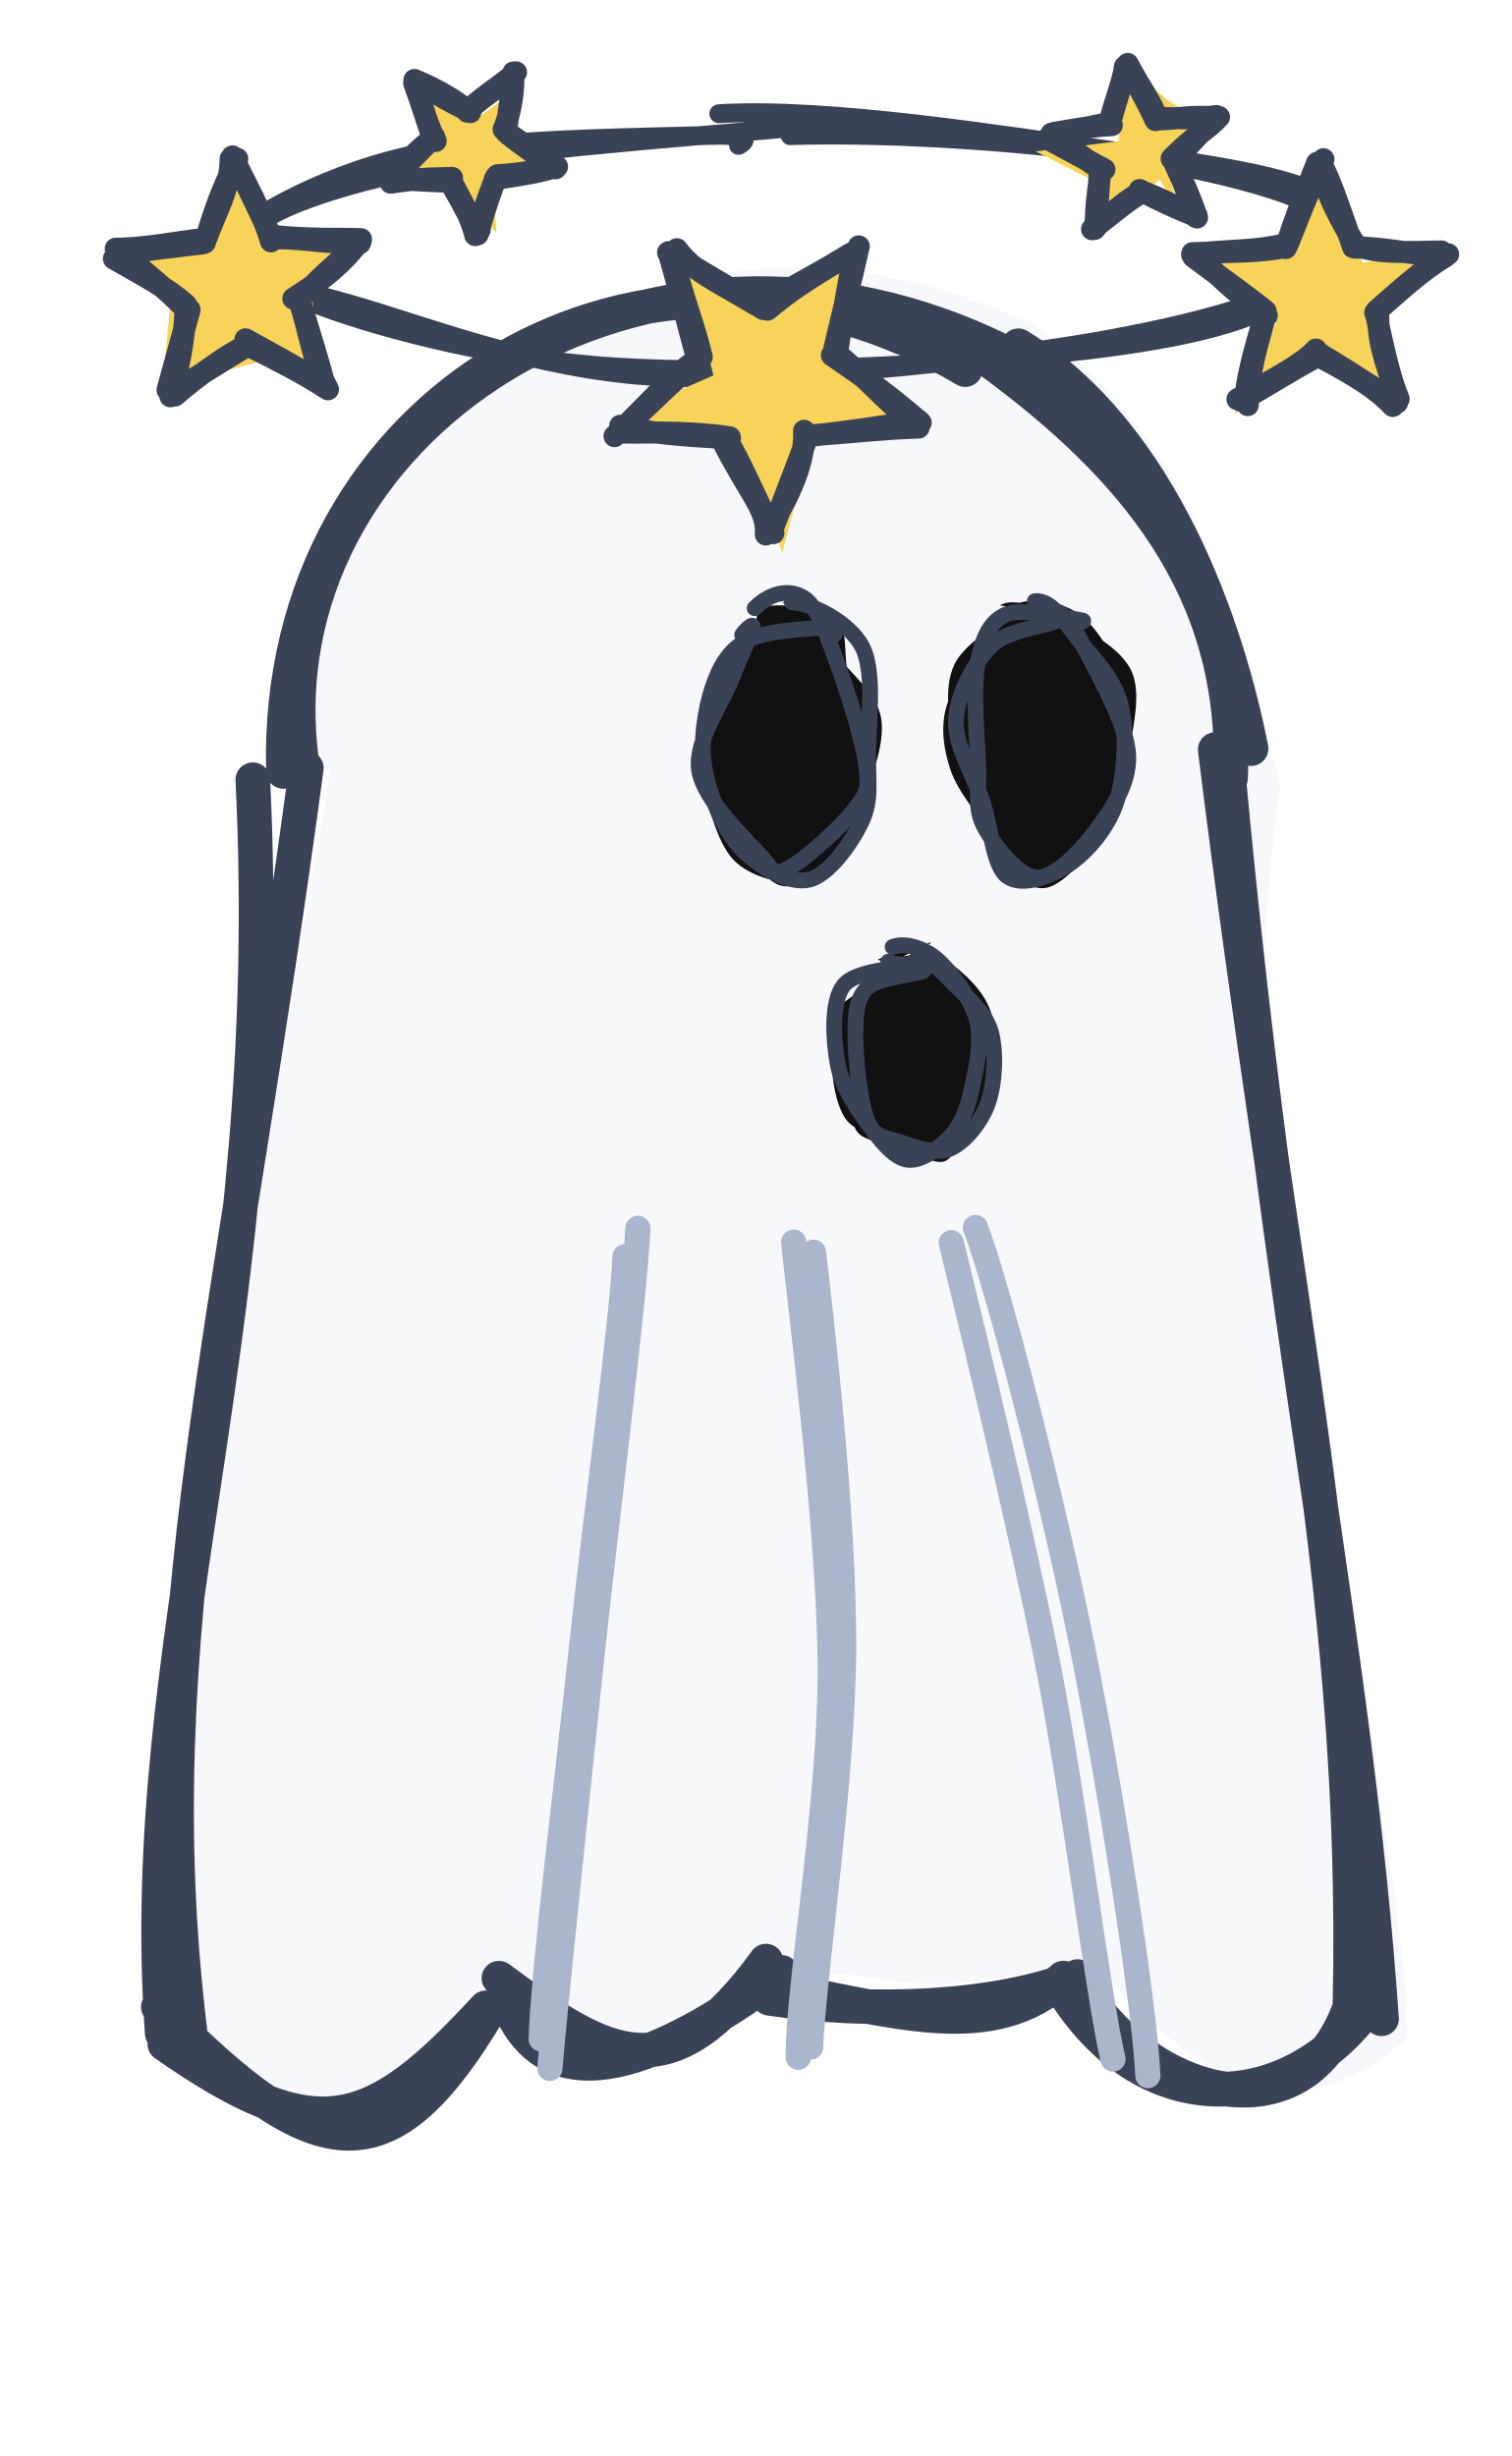
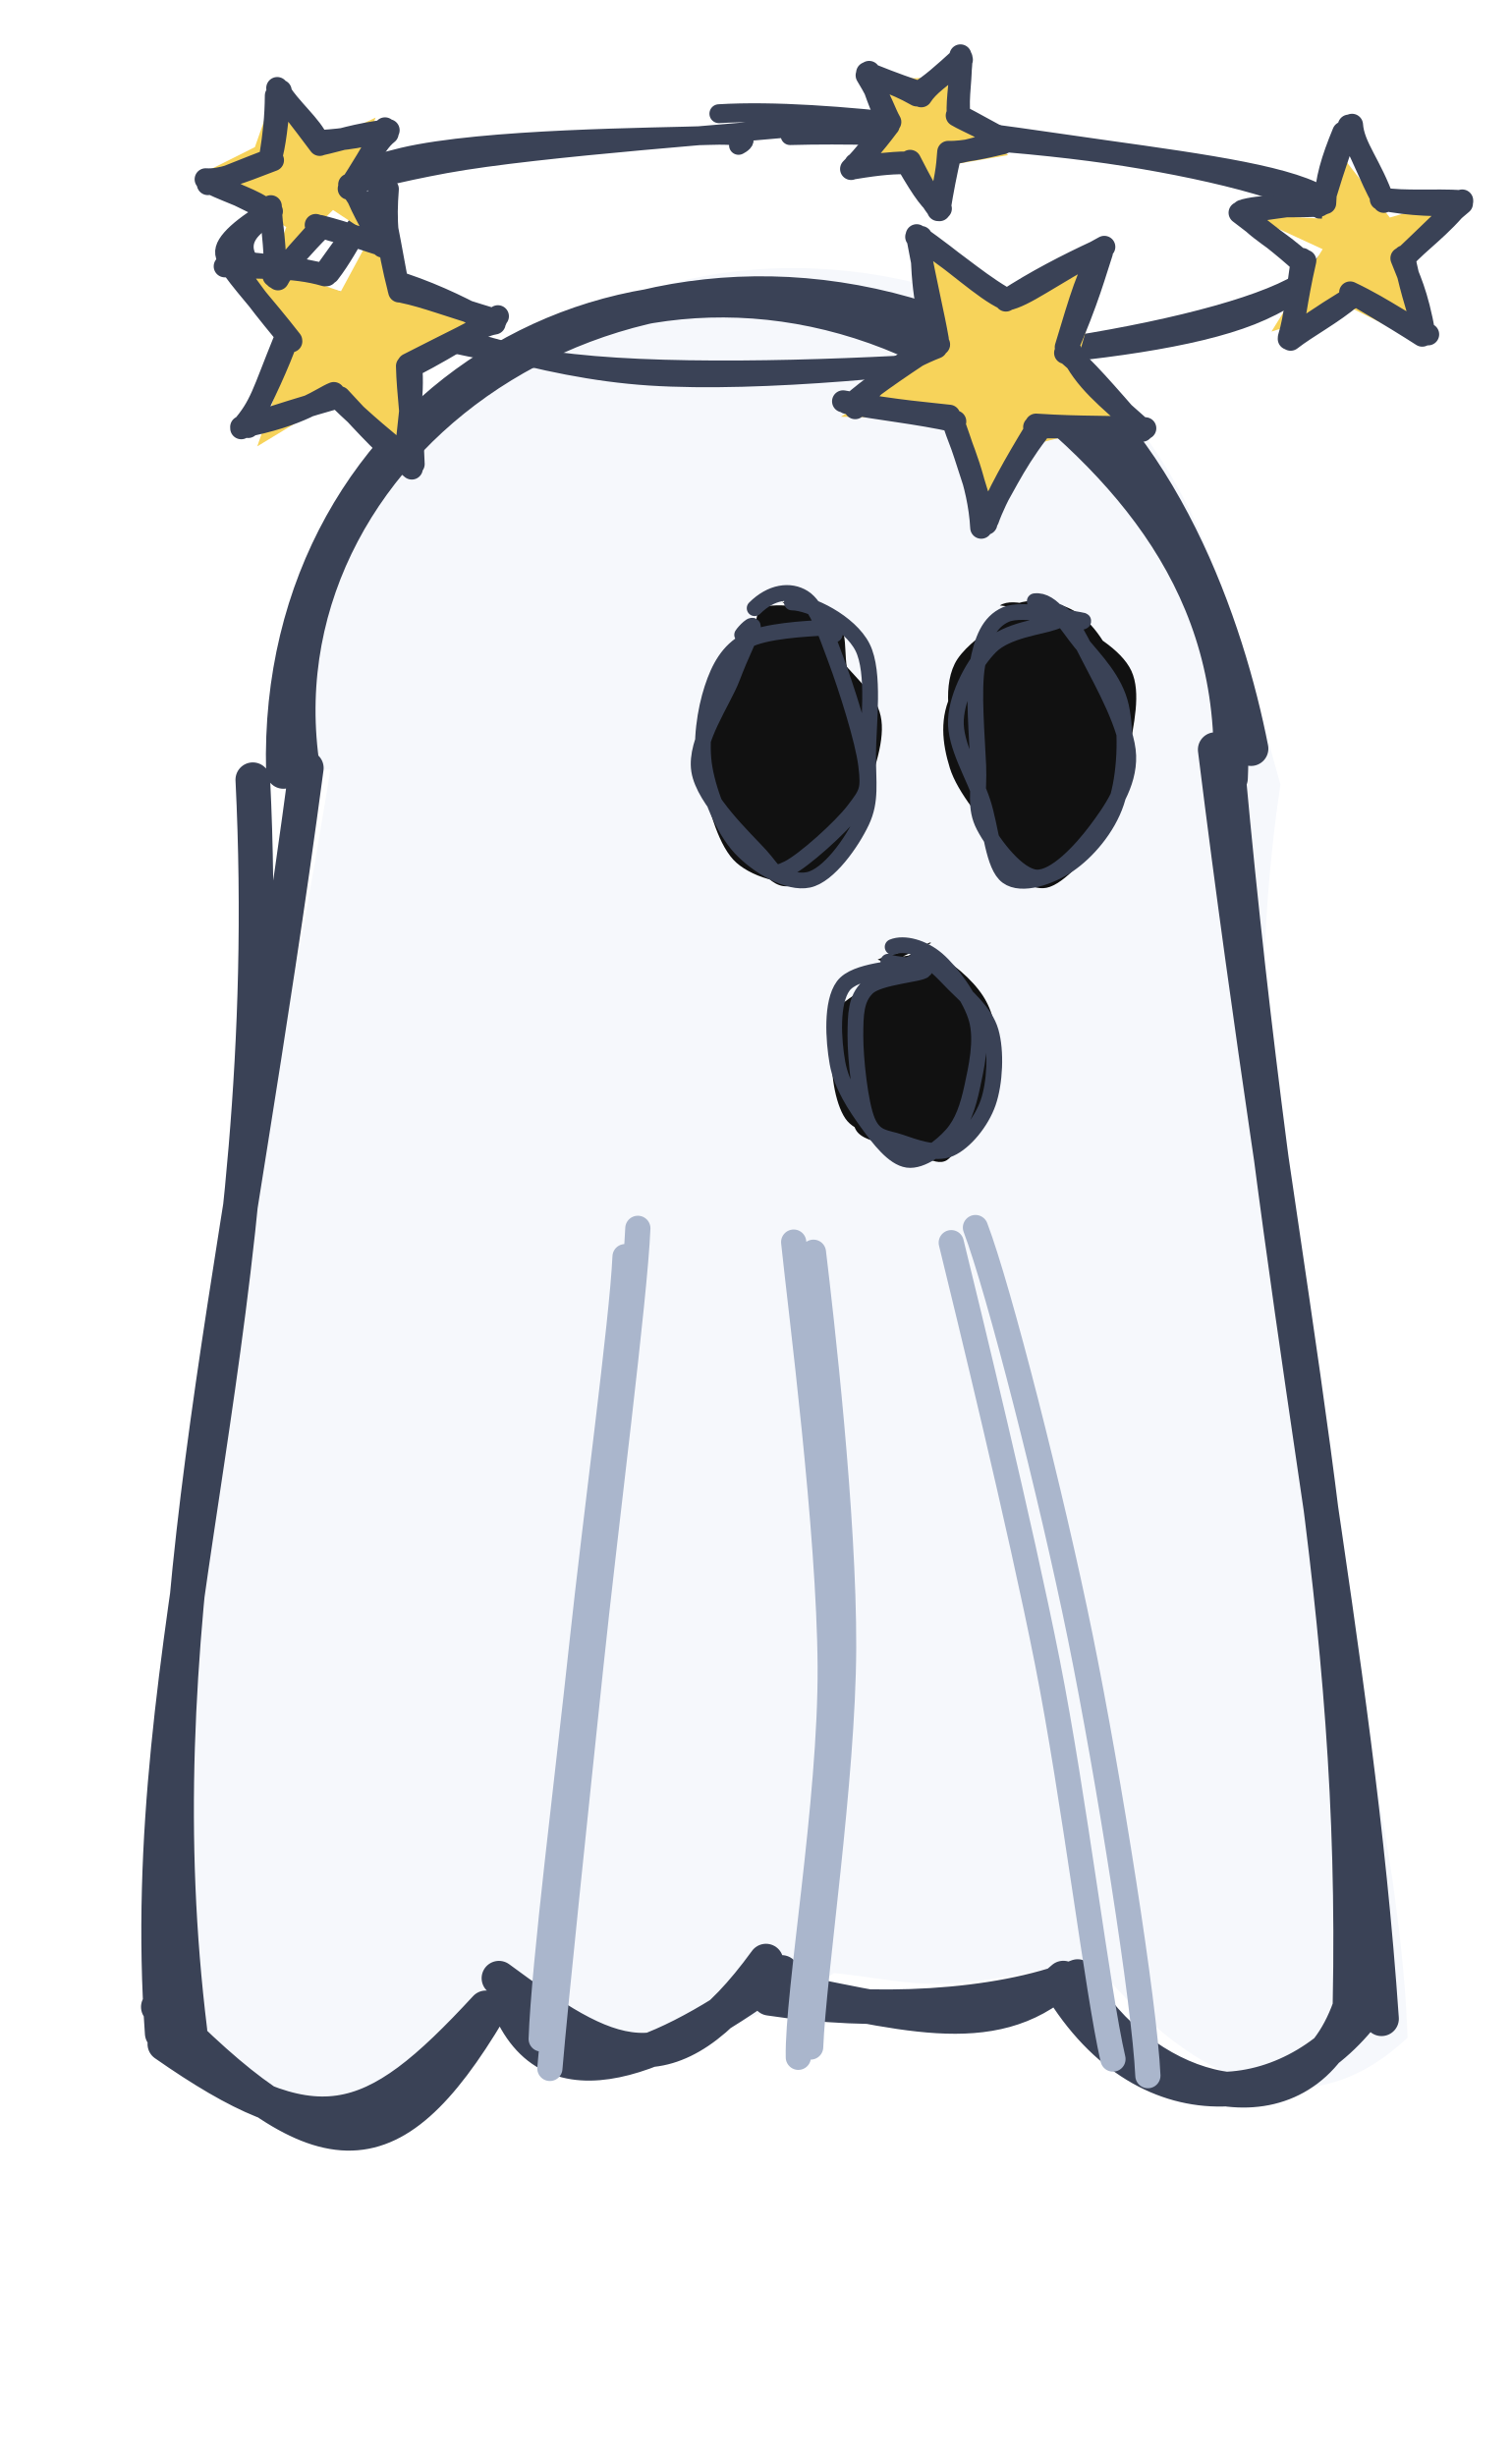
<svg xmlns="http://www.w3.org/2000/svg" width="96" height="156" viewBox="0 0 96 156">
  <g transform="translate(0 0)">
    <path d="M18 49 C20.806 24.599, 42.637 9.801, 65.677 20.621 C75.559 28.341, 77.312 35.388, 81.322 49.83 C76.634 81.62, 88.543 106.336, 89.403 129.421 C82.508 135.94, 75.105 131.64, 69.33 124.435 C59.009 126.808, 58.901 125.971, 52.977 125.323 C43.041 131.865, 36.517 129.5, 32.642 127.719 C21.921 135.728, 16.284 134.945, 12.772 129.352 C8.305 104.853, 15.704 81.738, 20.986 48.881 C18 49, 18 49, 18 49" stroke="none" stroke-width="0" fill="#f6f8fc" stroke-linecap="round" stroke-linejoin="round" />
    <path d="M18 49 C17.381 25.276, 41.213 11.472, 61.305 23.477 M19.157 48.351 C16.373 27.537, 40.931 10.773, 64.092 22.536 M63 23.019 C71.792 29.5, 78.714 37.344, 78.155 49.437 M64.679 21.963 C73.86 27.604, 77.987 40.016, 79.459 47.551 M78 49 C81.198 83.992, 86.11 104.492, 87.747 128.227 M77.184 47.613 C81.83 85.043, 86.27 102.035, 85.745 127.299 M87.238 127 C82.592 134, 72.956 135.528, 67.269 126.032 M85.721 127.529 C82.779 135.76, 73.69 133.221, 69.345 127.251 M68.444 125.548 C63.263 127.601, 55.333 127.916, 48.867 126.927 M67.536 125.644 C62.985 129.766, 57.036 127.746, 48.768 126.196 M49.651 125.286 C43.005 130.155, 35.479 134.118, 32.486 127.767 M48.651 124.565 C42.479 133.054, 38.649 130.777, 31.69 125.651 M30.857 127.535 C23.519 135.481, 20.125 136.576, 10.47 129.832 M31.093 127.671 C24.747 138.334, 20.295 137.955, 10.056 127.477 M12.063 129 C9.019 104.229, 14.796 83.791, 19.456 48.783 M10.303 129.15 C8.536 104.336, 17.739 83.715, 16.057 49.526 M18 49 C18 49, 18 49, 18 49 M18 49 C18 49, 18 49, 18 49" stroke="#3a4256" stroke-width="2.2" fill="none" stroke-linecap="round" stroke-linejoin="round" />
    <path d="M40.512 78.021 C40.332 82.428, 38.45 96.999, 37.519 105.892 C36.588 114.786, 35.28 127.132, 34.925 131.382 M39.699 79.82 C39.512 83.907, 37.841 96.201, 36.953 104.483 C36.065 112.765, 34.536 124.829, 34.373 129.511" stroke="#aab6cc" stroke-width="1.6" fill="none" stroke-linecap="round" stroke-linejoin="round" />
    <path d="M51.665 79.539 C52.162 83.71, 53.612 96.247, 53.583 104.661 C53.553 113.075, 51.663 125.46, 51.489 130.022 M50.41 78.896 C50.851 83.164, 52.679 97.212, 52.729 105.842 C52.778 114.472, 50.626 126.597, 50.705 130.676" stroke="#aab6cc" stroke-width="1.6" fill="none" stroke-linecap="round" stroke-linejoin="round" />
    <path d="M60.418 78.932 C61.471 83.222, 64.807 96.91, 66.519 105.553 C68.23 114.195, 69.72 126.621, 70.689 130.787 M61.955 77.972 C63.444 81.881, 66.786 94.988, 68.611 103.966 C70.437 112.944, 72.703 127.286, 72.907 131.84" stroke="#aab6cc" stroke-width="1.6" fill="none" stroke-linecap="round" stroke-linejoin="round" />
    <path d="M49.675 38.23 C50.763 38.342, 52.429 40.748, 53.48 42.002 C54.532 43.256, 55.788 44.239, 55.983 45.753 C56.179 47.268, 55.4 49.417, 54.656 51.09 C53.911 52.763, 52.828 55.17, 51.516 55.79 C50.204 56.41, 47.921 55.808, 46.783 54.808 C45.644 53.808, 45.024 51.396, 44.685 49.789 C44.346 48.182, 44.243 46.811, 44.749 45.166 C45.254 43.52, 46.591 40.969, 47.719 39.914 C48.847 38.859, 50.79 38.836, 51.517 38.837 C52.244 38.838, 52.054 39.676, 52.081 39.922 M48.176 38.635 C49.337 38.188, 52.06 38.6, 53.013 39.326 C53.966 40.053, 53.504 41.381, 53.896 42.994 C54.287 44.607, 55.322 47.208, 55.361 49.005 C55.399 50.801, 55.065 52.56, 54.127 53.772 C53.188 54.985, 50.996 56.476, 49.729 56.279 C48.463 56.082, 47.383 53.869, 46.528 52.591 C45.672 51.313, 44.543 50.328, 44.597 48.608 C44.651 46.889, 46.344 43.662, 46.851 42.275 C47.359 40.888, 47.446 40.765, 47.642 40.288 C47.838 39.81, 47.796 39.269, 48.025 39.409" stroke="none" stroke-width="0" fill="#111" stroke-linecap="round" stroke-linejoin="round" />
    <path d="M50.297 38.267 C51.45 38.271, 53.976 39.512, 54.783 41.114 C55.589 42.716, 55.146 46.034, 55.137 47.879 C55.128 49.724, 55.359 50.849, 54.729 52.183 C54.099 53.517, 52.64 55.605, 51.356 55.884 C50.073 56.163, 48.13 55.034, 47.03 53.857 C45.93 52.679, 45.056 50.506, 44.757 48.818 C44.458 47.131, 44.791 45.086, 45.234 43.733 C45.678 42.379, 46.258 41.338, 47.418 40.695 C48.578 40.053, 51.263 39.941, 52.193 39.876 C53.122 39.81, 53.071 40.332, 52.995 40.302 M47.931 38.632 C48.976 37.586, 50.183 37.425, 51.043 37.968 C51.902 38.511, 52.426 40.117, 53.088 41.89 C53.75 43.663, 54.82 47.012, 55.013 48.606 C55.206 50.2, 55.073 50.358, 54.243 51.452 C53.414 52.547, 51.028 54.693, 50.037 55.173 C49.046 55.654, 49.235 55.373, 48.297 54.335 C47.358 53.297, 44.704 50.828, 44.406 48.945 C44.108 47.062, 45.942 44.549, 46.509 43.04 C47.077 41.53, 47.705 40.342, 47.81 39.889 C47.914 39.437, 47.246 40.138, 47.137 40.323" stroke="#3a4256" stroke-width="1" fill="none" stroke-linecap="round" stroke-linejoin="round" />
    <path d="M64.039 38.659 C64.991 37.835, 67.103 38.131, 68.255 38.821 C69.407 39.511, 70.596 41.236, 70.952 42.8 C71.308 44.365, 70.644 46.609, 70.392 48.209 C70.139 49.809, 70.177 51.288, 69.439 52.4 C68.702 53.512, 66.97 54.73, 65.967 54.883 C64.963 55.035, 64.359 54.333, 63.42 53.317 C62.48 52.3, 60.816 50.351, 60.329 48.784 C59.843 47.217, 59.639 45.538, 60.502 43.913 C61.365 42.288, 64.73 39.937, 65.509 39.034 C66.287 38.131, 65.398 38.366, 65.173 38.495 M63.505 38.457 C64.422 37.864, 66.416 38.715, 67.808 39.407 C69.2 40.099, 71.209 41.214, 71.858 42.61 C72.506 44.007, 71.987 46.091, 71.699 47.787 C71.412 49.484, 71.005 51.357, 70.133 52.791 C69.261 54.225, 67.606 56.17, 66.468 56.39 C65.329 56.609, 64.241 55.467, 63.302 54.108 C62.362 52.75, 61.275 50.23, 60.83 48.239 C60.386 46.249, 59.808 43.853, 60.636 42.167 C61.464 40.482, 64.933 38.697, 65.798 38.127 C66.664 37.556, 65.839 38.444, 65.827 38.743" stroke="none" stroke-width="0" fill="#111" stroke-linecap="round" stroke-linejoin="round" />
    <path d="M65.723 38.189 C66.843 38.047, 67.732 39.705, 68.645 40.819 C69.559 41.933, 70.826 43.183, 71.202 44.872 C71.579 46.562, 71.459 49.283, 70.904 50.957 C70.349 52.632, 69.026 54.133, 67.872 54.919 C66.719 55.704, 64.891 56.334, 63.981 55.67 C63.071 55.007, 62.957 52.595, 62.412 50.937 C61.868 49.279, 60.631 47.368, 60.714 45.722 C60.797 44.077, 61.878 42.1, 62.911 41.066 C63.943 40.033, 66.111 39.814, 66.91 39.52 C67.708 39.227, 67.739 39.319, 67.7 39.305 M66.921 38.782 C67.776 38.861, 68.445 40.305, 69.235 41.842 C70.025 43.378, 71.6 46.181, 71.661 48.001 C71.723 49.821, 70.575 51.474, 69.604 52.763 C68.634 54.053, 67.024 55.785, 65.839 55.737 C64.654 55.688, 63.112 53.658, 62.494 52.473 C61.877 51.288, 62.204 50.335, 62.134 48.628 C62.065 46.92, 61.783 43.827, 62.075 42.229 C62.367 40.63, 62.803 39.509, 63.887 39.034 C64.971 38.559, 67.884 39.282, 68.578 39.377 C69.272 39.472, 68.196 39.593, 68.051 39.604" stroke="#3a4256" stroke-width="1" fill="none" stroke-linecap="round" stroke-linejoin="round" />
    <path d="M50.183 8.613 C57.085 8.423, 65.721 9.044, 71.5 9.961 C77.28 10.877, 83.536 12.429, 84.863 14.11 C86.19 15.79, 83.142 18.591, 79.465 20.045 C75.787 21.499, 69.753 22.305, 62.799 22.833 C55.846 23.36, 44.917 23.818, 37.744 23.212 C30.57 22.606, 23.374 20.643, 19.756 19.196 C16.138 17.749, 14.616 15.996, 16.037 14.531 C17.458 13.066, 22.339 11.501, 28.282 10.406 C34.224 9.312, 47.749 8.411, 51.691 7.965 C55.633 7.518, 52.118 7.565, 51.933 7.727 M45.659 7.222 C52.622 6.805, 63.752 8.597, 70.191 9.501 C76.631 10.405, 82.322 11.186, 84.294 12.648 C86.267 14.11, 85.13 16.662, 82.024 18.271 C78.918 19.88, 72.453 21.368, 65.661 22.304 C58.869 23.241, 48.379 24.35, 41.273 23.89 C34.167 23.43, 27.522 20.89, 23.025 19.545 C18.528 18.199, 13.86 17.412, 14.291 15.816 C14.723 14.22, 20.48 11.172, 25.611 9.97 C30.743 8.768, 41.528 8.727, 45.079 8.603 C48.63 8.48, 46.751 9.304, 46.916 9.229" stroke="#3a4256" stroke-width="1.2" fill="none" stroke-linecap="round" stroke-linejoin="round" />
-     <path d="M84.335 10.499 L86.559 16.711 L90.625 15.743 L86.87 21.043 L88.378 25.871 L83.521 22.335 L78.406 26.315 L81.195 20.158 L75.638 16.961 L81.514 16.216" stroke="none" stroke-width="0" fill="#f7d35a" stroke-linecap="round" stroke-linejoin="round" />
-     <path d="M83.993 10.21 C83.973 11.524, 84.44 12.784, 85.978 15.393 M83.925 10.426 C84.465 11.383, 84.963 12.852, 85.943 15.703 M86.259 15.618 C87.484 16.11, 89.253 16.01, 91.554 15.972 M86.062 15.732 C87.399 15.691, 88.8 16.001, 91.68 16.308 M91.978 16.148 C90.524 16.999, 89.325 18.07, 87.446 19.716 M91.809 16.283 C90.121 17.297, 88.695 18.685, 87.346 19.851 M87.542 20.14 C87.515 22.115, 88.341 23.664, 88.671 25.274 M87.408 20.014 C87.83 21.913, 88.252 23.972, 88.833 25.337 M88.463 25.786 C87.052 24.279, 84.779 23.21, 83.825 22.65 M88.738 25.572 C87.546 24.868, 86.332 23.966, 83.78 22.454 M83.581 22.203 C82.808 23.056, 81.231 23.914, 78.596 25.361 M83.903 22.511 C82.13 23.436, 80.293 24.631, 78.802 25.45 M79.251 25.731 C79.326 23.389, 79.943 21.657, 80.316 20.215 M79.072 25.497 C79.199 24.13, 79.498 22.812, 80.358 19.956 M80.46 20.05 C79.026 19.029, 77.968 18.106, 75.982 16.176 M80.39 19.764 C79.348 18.911, 78.19 18.11, 75.798 16.318 M75.738 16.08 C78.204 15.986, 80.223 16.022, 81.615 15.676 M75.714 16.168 C77.63 15.865, 79.461 16.01, 81.451 15.552 M81.692 15.714 C82.089 14.878, 82.582 13.328, 84.056 10.115 M81.661 15.757 C82.253 13.816, 83.01 12.001, 83.654 10.342" stroke="#3a4256" stroke-width="1.4" fill="none" stroke-linecap="round" stroke-linejoin="round" />
-     <path d="M54.454 15.719 L52.433 22.45 L58.715 26.526 L51.682 27.46 L49.69 35.1 L46.687 27.253 L38.879 26.679 L45.314 23.84 L43.344 16.116 L48.416 20.078" stroke="none" stroke-width="0" fill="#f7d35a" stroke-linecap="round" stroke-linejoin="round" />
-     <path d="M54.316 16.154 C54.047 17.023, 53.723 18.836, 53.129 22.609 M54.543 15.649 C54.12 17.557, 53.726 19.01, 52.925 22.436 M53.121 22.437 C54.968 23.953, 56.048 25.256, 57.91 26.811 M52.836 22.563 C54.44 23.661, 56.336 24.982, 58.477 26.846 M58.347 27.157 C56.097 27.228, 54.405 27.438, 51.483 27.654 M58.352 26.714 C56.11 27.099, 53.793 27.417, 51.384 27.701 M51.07 27.361 C51.146 28.646, 50.663 30.855, 48.638 33.861 M51.309 27.68 C50.58 29.686, 49.766 31.762, 49.006 33.77 M48.641 33.949 C48.752 32.338, 47.615 31.439, 45.822 27.873 M49.124 33.861 C48.016 31.704, 47.011 29.221, 46.053 27.734 M46.362 27.828 C43.647 27.715, 40.79 27.47, 39.393 27.043 M46.358 27.78 C43.352 27.323, 40.572 27.53, 39.352 27.467 M39.031 27.704 C40.877 26.004, 42.59 23.921, 44.296 22.825 M39.484 27.352 C41.219 25.715, 42.995 23.942, 44.392 22.823 M44.57 22.676 C44.011 20.203, 42.699 17.275, 42.929 16.131 M44.256 22.686 C43.615 20.379, 43.095 18.15, 42.459 16.016 M42.992 15.829 C44.04 17.249, 45.306 17.734, 48.488 19.632 M42.429 16.039 C44.58 17.165, 46.633 18.575, 48.442 19.467 M48.822 19.128 C50.901 17.888, 52.762 16.939, 53.977 16.14 M48.745 19.672 C50.144 18.514, 51.408 17.628, 54.402 15.913" stroke="#3a4256" stroke-width="1.4" fill="none" stroke-linecap="round" stroke-linejoin="round" />
-     <path d="M22.718 15.04 L19.804 18.054 L20.165 24.391 L16.578 22.955 L10.302 24.575 L10.872 18.805 L7.105 16.367 L13.927 14.913 L14.207 9.274 L17.139 15.729" stroke="none" stroke-width="0" fill="#f7d35a" stroke-linecap="round" stroke-linejoin="round" />
-     <path d="M22.795 15.379 C22.462 15.789, 21.555 17.131, 18.63 18.964 M22.896 15.354 C21.9 16.353, 20.729 17.143, 19.006 19.051 M19.017 19.136 C19.641 20.908, 19.806 22.843, 20.831 24.727 M19.081 19.231 C19.637 21.046, 20.299 23.211, 20.622 24.455 M20.456 24.446 C19.375 23.561, 17.625 22.698, 15.593 21.552 M20.63 24.601 C19.259 23.722, 17.829 22.97, 15.529 21.836 M15.498 22.009 C14.214 22.681, 12.52 23.91, 11.107 25.127 M15.684 21.98 C14.189 22.872, 12.893 23.724, 10.876 24.916 M10.639 24.769 C10.842 24.043, 11.213 22.694, 12.043 19.67 M10.824 25.173 C11.329 23.44, 11.7 21.705, 11.789 19.634 M11.815 19.358 C10.508 18.194, 9.057 17.488, 7.234 16.43 M11.83 19.654 C11.016 18.865, 9.943 17.807, 7.639 16.024 M7.351 15.8 C9.22 15.802, 11.689 15.295, 12.81 15.2 M7.592 16.129 C8.847 15.945, 10.294 15.771, 12.925 15.45 M13.117 15.116 C13.635 13.619, 14.652 11.926, 14.648 10.077 M13.008 15.413 C13.443 14.013, 13.917 12.344, 15.071 10.087 M14.99 10.352 C15.477 11.455, 16.727 13.597, 17.215 15.332 M14.767 9.934 C15.764 11.894, 16.667 13.872, 17.301 15.183 M17.688 15.144 C18.793 15.086, 20.809 15.473, 22.854 15.45 M17.255 14.98 C19.703 15.245, 21.808 15.135, 22.93 15.192" stroke="#3a4256" stroke-width="1.4" fill="none" stroke-linecap="round" stroke-linejoin="round" />
-     <path d="M34.505 10.259 L31.322 11.492 L31.533 14.788 L27.966 11.316 L25.265 11.74 L27.234 7.8 L26.03 6.415 L30.52 7.343 L32.959 5.567 L31.846 9.095" stroke="none" stroke-width="0" fill="#f7d35a" stroke-linecap="round" stroke-linejoin="round" />
-     <path d="M35.38 10.581 C34.376 10.898, 33.54 11.058, 31.427 11.372 M35.165 10.598 C34.068 10.853, 33.134 11.034, 31.589 11.133 M31.497 11.246 C31.072 12.361, 30.507 13.832, 30.471 14.597 M31.512 11.304 C31.236 12.036, 30.894 12.874, 30.334 14.891 M30.183 14.934 C29.91 13.833, 29.322 12.691, 28.611 11.428 M30.412 14.708 C29.854 14.002, 29.502 13.097, 28.58 11.554 M28.71 11.295 C27.85 11.354, 27.191 11.243, 24.818 11.603 M28.602 11.532 C27.654 11.536, 26.559 11.44, 24.985 11.371 M25.094 11.529 C25.379 10.858, 26.07 9.876, 27.37 8.896 M24.851 11.439 C25.528 10.863, 25.966 10.238, 27.582 8.699 M27.674 8.955 C27.139 7.904, 26.932 7.117, 26.42 5.379 M27.471 8.7 C27.172 7.896, 26.874 6.831, 26.307 5.282 M26.323 5.079 C27.808 5.698, 28.806 6.303, 29.87 7.123 M26.397 5.259 C27.628 5.836, 28.65 6.554, 29.745 7.007 M29.679 7.094 C30.358 6.331, 31.657 5.581, 32.63 4.743 M29.706 7.033 C30.835 5.989, 32.133 5.21, 32.775 4.594 M32.601 4.823 C32.644 6.174, 32.279 7.604, 31.992 8.2 M32.612 4.602 C32.462 6.213, 32.233 7.686, 32.132 8.316 M31.988 8.224 C32.837 8.957, 33.673 9.275, 35.194 10.683 M32.129 8.384 C33.05 9.174, 34.036 9.814, 35.287 10.689" stroke="#3a4256" stroke-width="1.4" fill="none" stroke-linecap="round" stroke-linejoin="round" />
-     <path d="M74.839 13.303 L73.657 11.413 L69.798 14.669 L70.006 11.762 L65.782 9.615 L71.034 8.971 L71.328 3.873 L74.211 6.404 L76.05 7.488 L74.258 10.94" stroke="none" stroke-width="0" fill="#f7d35a" stroke-linecap="round" stroke-linejoin="round" />
-     <path d="M75.991 13.655 C75.355 13.571, 74.538 12.941, 72.536 12.156 M75.943 13.707 C74.969 13.344, 73.759 12.794, 72.381 12.069 M72.415 12.241 C71.253 12.868, 70.058 14.088, 69.5 14.464 M72.404 12.294 C71.445 12.859, 70.562 13.665, 69.362 14.56 M69.627 14.423 C69.545 13.11, 69.783 12.16, 69.879 10.885 M69.516 14.545 C69.661 13.628, 69.758 12.658, 69.859 10.72 M70.146 10.764 C68.884 10.078, 67.873 9.534, 66.528 8.809 M70.029 10.808 C69.247 10.366, 68.478 9.746, 66.795 8.48 M66.949 8.442 C67.626 8.346, 69.061 8.027, 70.617 7.947 M66.787 8.673 C68.163 8.285, 69.342 8.029, 70.532 7.799 M70.472 7.821 C70.726 6.63, 71.343 5.179, 71.445 4.245 M70.507 7.787 C70.8 6.738, 71.216 5.354, 71.628 4.093 M71.627 4.061 C72.446 5.635, 73.236 6.602, 73.498 7.579 M71.614 4.204 C72.022 5.039, 72.581 5.916, 73.396 7.632 M73.36 7.576 C74.446 7.621, 75.516 7.319, 77.259 7.454 M73.488 7.48 C74.572 7.517, 75.785 7.575, 77.268 7.372 M77.426 7.431 C76.633 8.293, 75.811 8.638, 74.414 10.071 M77.141 7.494 C76.601 8.103, 76.01 8.664, 74.641 10.18 M74.546 10.249 C75.22 11.683, 75.713 12.851, 76.029 13.814 M74.667 10.227 C74.996 10.972, 75.203 11.846, 75.94 13.772" stroke="#3a4256" stroke-width="1.4" fill="none" stroke-linecap="round" stroke-linejoin="round" />
+     <path d="M70.377 16.113 L68.28 23.423 L71.35 26.801 L65.215 28.33 L62.282 33.555 L60.276 26.59 L53.412 26.47 L60.342 21.964 L58.146 15.837 L63.731 19.54" stroke="none" stroke-width="0" fill="#f7d35a" stroke-linecap="round" stroke-linejoin="round" />
+     <path d="M70.065 15.792 C69.072 17.361, 68.651 18.877, 67.691 22.051 M69.986 16.045 C69.587 17.228, 69.14 18.991, 67.65 22.416 M68.021 22.316 C68.853 24.148, 70.34 25.292, 72.244 26.996 M67.789 22.45 C68.922 23.396, 70.099 24.761, 72.392 27.391 M72.742 27.203 C70.627 27.061, 68.799 27.169, 65.802 26.971 M72.543 27.361 C69.997 27.055, 67.773 27.182, 65.684 27.13 M65.913 27.469 C64.279 29.611, 63.645 31.232, 62.566 32.919 M65.756 27.321 C64.506 29.366, 63.259 31.567, 62.756 32.992 M62.322 33.519 C62.164 30.595, 60.975 28.179, 60.582 26.932 M62.646 33.269 C62.184 31.729, 61.679 29.948, 60.529 26.702 M60.295 26.407 C59.145 26.266, 57.074 26.134, 53.547 25.492 M60.673 26.768 C58.253 26.225, 55.78 25.996, 53.79 25.597 M54.316 25.926 C55.645 23.996, 57.621 22.804, 59.476 22.075 M54.107 25.651 C55.186 24.698, 56.483 23.785, 59.526 21.771 M59.645 21.88 C58.882 20.158, 58.567 18.561, 58.507 15.053 M59.563 21.546 C59.296 19.996, 58.909 18.518, 58.292 15.22 M58.222 14.941 C60.634 16.586, 62.502 18.389, 63.833 18.995 M58.193 15.044 C60.062 16.136, 61.799 17.752, 63.64 18.849 M63.924 19.04 C65.139 18.78, 66.464 17.659, 70.139 15.68 M63.887 19.09 C65.748 17.867, 67.793 16.817, 69.668 15.948" stroke="#3a4256" stroke-width="1.4" fill="none" stroke-linecap="round" stroke-linejoin="round" />
+     <path d="M31.553 20.147 L25.438 23.146 L26.529 29.161 L21.78 25.047 L16.34 28.35 L18.844 21.116 L14.095 15.923 L21.65 18.509 L25.018 12.268 L25.275 18.971" stroke="none" stroke-width="0" fill="#f7d35a" stroke-linecap="round" stroke-linejoin="round" />
+     <path d="M31.417 20.547 C30.314 20.722, 29.149 21.728, 26.117 23.295 M31.624 20.087 C30.203 21.073, 28.827 21.642, 25.931 23.137 M26.109 23.138 C26.316 25.274, 25.823 27.189, 25.757 29.446 M25.849 23.253 C25.886 24.954, 26.185 26.862, 26.273 29.477 M26.155 29.761 C24.538 28.444, 23.458 27.262, 21.578 25.232 M26.16 29.357 C24.674 28.142, 23.093 26.86, 21.488 25.275 M21.202 24.965 C20.437 25.259, 19.154 26.405, 15.319 27.121 M21.42 25.256 C19.509 25.795, 17.533 26.419, 15.655 27.037 M15.322 27.201 C16.576 25.77, 16.693 24.963, 18.011 21.721 M15.763 27.121 C16.719 25.188, 17.769 22.947, 18.221 21.594 M18.502 21.68 C16.959 19.795, 15.291 17.794, 14.603 16.313 M18.498 21.635 C16.754 19.39, 15.191 17.736, 14.565 16.699 M14.273 16.916 C16.475 17.077, 18.569 16.879, 20.641 17.487 M14.685 16.595 C16.816 16.839, 18.979 16.962, 20.728 17.484 M20.89 17.35 C22.348 15.467, 23.126 13.139, 24.575 12.28 M20.604 17.36 C21.85 15.588, 23.208 13.873, 24.147 12.174 M24.633 12.004 C24.479 14.067, 24.536 15.289, 25.355 18.514 M24.12 12.196 C24.589 14.285, 24.98 16.622, 25.314 18.363 M25.66 18.055 C27.817 18.781, 29.782 19.772, 31.108 20.535 M25.59 18.55 C27.04 18.85, 28.388 19.399, 31.496 20.328" stroke="#3a4256" stroke-width="1.4" fill="none" stroke-linecap="round" stroke-linejoin="round" />
+     <path d="M24.122 15.304 L21.15 13.338 L17.055 17.454 L18.186 14.424 L12.645 11.119 L16.189 9.344 L17.334 6.084 L21.276 8.692 L23.854 7.47 L22.033 12.441" stroke="none" stroke-width="0" fill="#f7d35a" stroke-linecap="round" stroke-linejoin="round" />
+     <path d="M24.252 15.607 C23.793 15.089, 22.891 15.274, 20.053 14.29 M24.328 15.588 C23.309 15.284, 22.148 14.826, 20.337 14.356 M20.346 14.421 C19.471 15.462, 18.253 16.626, 17.655 17.743 M20.394 14.492 C19.307 15.538, 18.299 16.838, 17.497 17.537 M17.372 17.53 C17.575 16.19, 17.273 14.884, 17.201 13.099 M17.503 17.647 C17.489 16.315, 17.429 15.092, 17.153 13.314 M17.129 13.445 C16.051 12.642, 14.645 12.258, 13.414 11.659 M17.27 13.423 C16.018 12.851, 14.92 12.251, 13.24 11.499 M13.061 11.388 C13.994 11.451, 15.043 11.064, 17.338 10.175 M13.2 11.694 C14.55 11.181, 15.794 10.66, 17.146 10.148 M17.166 9.939 C17.394 8.511, 17.509 7.452, 17.521 6.069 M17.178 10.162 C17.477 9.176, 17.582 7.98, 17.828 5.762 M17.609 5.593 C18.477 6.977, 19.8 7.981, 20.219 9.014 M17.792 5.841 C18.336 6.666, 19.048 7.509, 20.305 9.204 M20.451 8.951 C21.767 8.87, 23.464 8.641, 24.362 8.261 M20.369 9.176 C21.452 8.946, 22.558 8.531, 24.683 8.269 M24.621 8.469 C23.649 9.228, 23.254 10.768, 22.149 11.988 M24.453 8.153 C23.666 9.567, 22.807 10.97, 22.214 11.875 M22.506 11.846 C22.706 12.85, 23.603 14.205, 24.296 15.661 M22.179 11.722 C23.228 13.297, 24.004 14.594, 24.354 15.466" stroke="#3a4256" stroke-width="1.4" fill="none" stroke-linecap="round" stroke-linejoin="round" />
+     <path d="M58.893 12.926 L57.542 10.569 L55.395 10.597 L55.809 7.757 L55.488 4.93 L58.085 4.97 L60.709 4.844 L61.606 7.599 L64.032 9.853 L60.071 10.529" stroke="none" stroke-width="0" fill="#f7d35a" stroke-linecap="round" stroke-linejoin="round" />
+     <path d="M59.757 13.249 C59.149 12.822, 58.695 12.24, 57.651 10.439 M59.556 13.265 C58.968 12.487, 58.546 11.65, 57.803 10.216 M57.717 10.321 C56.494 10.294, 55.119 10.614, 54.326 10.418 M57.731 10.375 C56.869 10.344, 55.966 10.399, 54.198 10.693 M54.057 10.733 C54.988 9.813, 55.626 8.873, 56.454 7.871 M54.271 10.521 C54.785 9.982, 55.491 9.247, 56.426 7.989 M56.547 7.747 C56.199 7.149, 56.018 6.382, 55.044 4.784 M56.446 7.969 C56.131 7.116, 55.671 6.167, 55.201 4.568 M55.302 4.715 C55.755 5.073, 56.608 5.142, 58.23 6.061 M55.075 4.631 C55.909 4.95, 56.498 5.221, 58.428 5.876 M58.514 6.116 C58.957 5.41, 59.713 4.935, 61.093 3.799 M58.324 5.877 C59.11 5.408, 59.894 4.702, 60.987 3.708 M61.002 3.518 C61.122 4.829, 60.784 6.124, 60.945 7.366 M61.072 3.687 C61.023 4.912, 60.777 6.273, 60.829 7.258 M60.767 7.339 C61.47 7.762, 62.738 8.199, 63.708 9.027 M60.792 7.282 C61.892 7.817, 63.177 8.6, 63.844 8.887 M63.681 9.102 C62.614 9.361, 61.149 9.682, 60.227 9.648 M63.691 8.895 C62.397 9.346, 61.039 9.688, 60.358 9.757 M60.224 9.671 C60.153 10.682, 60.076 11.304, 59.582 13.344 M60.356 9.82 C60.085 11.01, 59.88 12.035, 59.67 13.35" stroke="#3a4256" stroke-width="1.4" fill="none" stroke-linecap="round" stroke-linejoin="round" />
+     <path d="M80.755 21.061 L84.007 15.828 L79.198 13.611 L83.956 13.89 L84.643 9.148 L88.272 13.816 L92.551 12.586 L89.882 15.216 L89.272 21.284 L85.67 19.486" stroke="none" stroke-width="0" fill="#f7d35a" stroke-linecap="round" stroke-linejoin="round" />
+     <path d="M81.923 21.368 C82.224 20.654, 82.288 19.239, 82.906 16.562 M81.86 21.437 C82.278 20.083, 82.371 18.496, 82.701 16.447 M82.747 16.674 C81.236 15.227, 79.665 14.563, 78.914 13.385 M82.732 16.744 C81.46 15.571, 80.299 14.717, 78.732 13.512 M79.082 13.332 C80.414 12.997, 82.149 13.162, 83.817 13.06 M78.936 13.492 C80.182 13.327, 81.381 13.117, 83.791 12.842 M84.169 12.9 C84.212 11.423, 84.598 10.151, 85.317 8.411 M84.015 12.958 C84.343 11.931, 84.678 10.677, 85.671 7.978 M85.873 7.927 C85.975 9.348, 87.082 10.476, 87.892 12.82 M85.659 8.232 C86.459 9.656, 87.028 11.261, 87.78 12.624 M87.7 12.653 C89.481 13.043, 91.711 13.087, 92.631 12.977 M87.747 12.609 C89.295 12.846, 91.034 12.665, 92.872 12.777 M92.87 12.734 C91.517 14.454, 90.127 15.345, 89.192 16.407 M92.854 12.924 C91.794 13.801, 90.929 14.705, 89.058 16.477 M89.01 16.403 C89.505 17.704, 90.005 18.556, 90.486 21.268 M89.179 16.277 C89.476 17.852, 89.952 19.47, 90.498 21.16 M90.708 21.238 C89.406 20.797, 88.072 19.678, 85.755 18.576 M90.33 21.321 C89.444 20.754, 88.447 20.125, 86.055 18.72 M85.929 18.81 C84.608 19.936, 83.037 20.751, 81.973 21.579 M86.09 18.782 C85.131 19.324, 84.019 20.024, 81.855 21.523" stroke="#3a4256" stroke-width="1.4" fill="none" stroke-linecap="round" stroke-linejoin="round" />
    <path d="M57.345 60.752 C58.355 60.589, 59.163 60.506, 60.059 61.112 C60.955 61.718, 62.433 63.007, 62.721 64.389 C63.008 65.772, 62.213 67.858, 61.783 69.408 C61.354 70.958, 60.959 73.176, 60.143 73.689 C59.326 74.201, 57.961 72.925, 56.885 72.483 C55.808 72.041, 54.351 72.023, 53.685 71.036 C53.018 70.049, 52.701 67.923, 52.885 66.56 C53.068 65.196, 53.851 63.916, 54.786 62.857 C55.72 61.798, 57.77 60.697, 58.492 60.206 C59.213 59.716, 59.113 59.89, 59.115 59.913 M55.744 60.951 C56.724 60.487, 58.159 60.236, 59.273 60.618 C60.386 61, 61.767 62.23, 62.425 63.244 C63.084 64.259, 63.311 65.389, 63.224 66.703 C63.136 68.018, 62.524 70.137, 61.899 71.131 C61.273 72.126, 60.705 72.532, 59.472 72.67 C58.239 72.807, 55.354 72.857, 54.501 71.957 C53.649 71.057, 54.653 68.504, 54.357 67.271 C54.061 66.038, 52.223 65.554, 52.727 64.557 C53.231 63.56, 56.648 61.801, 57.382 61.286 C58.116 60.771, 57.423 61.375, 57.13 61.468" stroke="none" stroke-width="0" fill="#111" stroke-linecap="round" stroke-linejoin="round" />
    <path d="M56.694 60.147 C57.426 59.848, 58.633 60.178, 59.523 60.945 C60.413 61.713, 61.664 63.4, 62.035 64.751 C62.405 66.102, 62.008 67.828, 61.745 69.05 C61.482 70.272, 61.14 71.311, 60.456 72.081 C59.773 72.851, 58.539 73.794, 57.646 73.669 C56.752 73.544, 55.841 72.358, 55.098 71.331 C54.355 70.304, 53.446 68.957, 53.189 67.507 C52.933 66.057, 52.784 63.675, 53.556 62.63 C54.329 61.585, 57.02 61.593, 57.822 61.237 C58.624 60.881, 58.383 60.409, 58.37 60.496 M58.309 60.826 C59.031 60.806, 59.816 61.721, 60.586 62.503 C61.356 63.286, 62.567 64.266, 62.929 65.522 C63.292 66.778, 63.192 68.797, 62.762 70.037 C62.331 71.278, 61.281 72.548, 60.345 72.965 C59.409 73.381, 58.019 72.829, 57.143 72.536 C56.268 72.243, 55.562 72.327, 55.093 71.206 C54.625 70.086, 54.33 67.225, 54.331 65.812 C54.332 64.399, 54.368 63.428, 55.098 62.729 C55.828 62.03, 58.49 61.893, 58.711 61.618 C58.931 61.344, 56.511 61.287, 56.421 61.083" stroke="#3a4256" stroke-width="1" fill="none" stroke-linecap="round" stroke-linejoin="round" />
  </g>
</svg>
